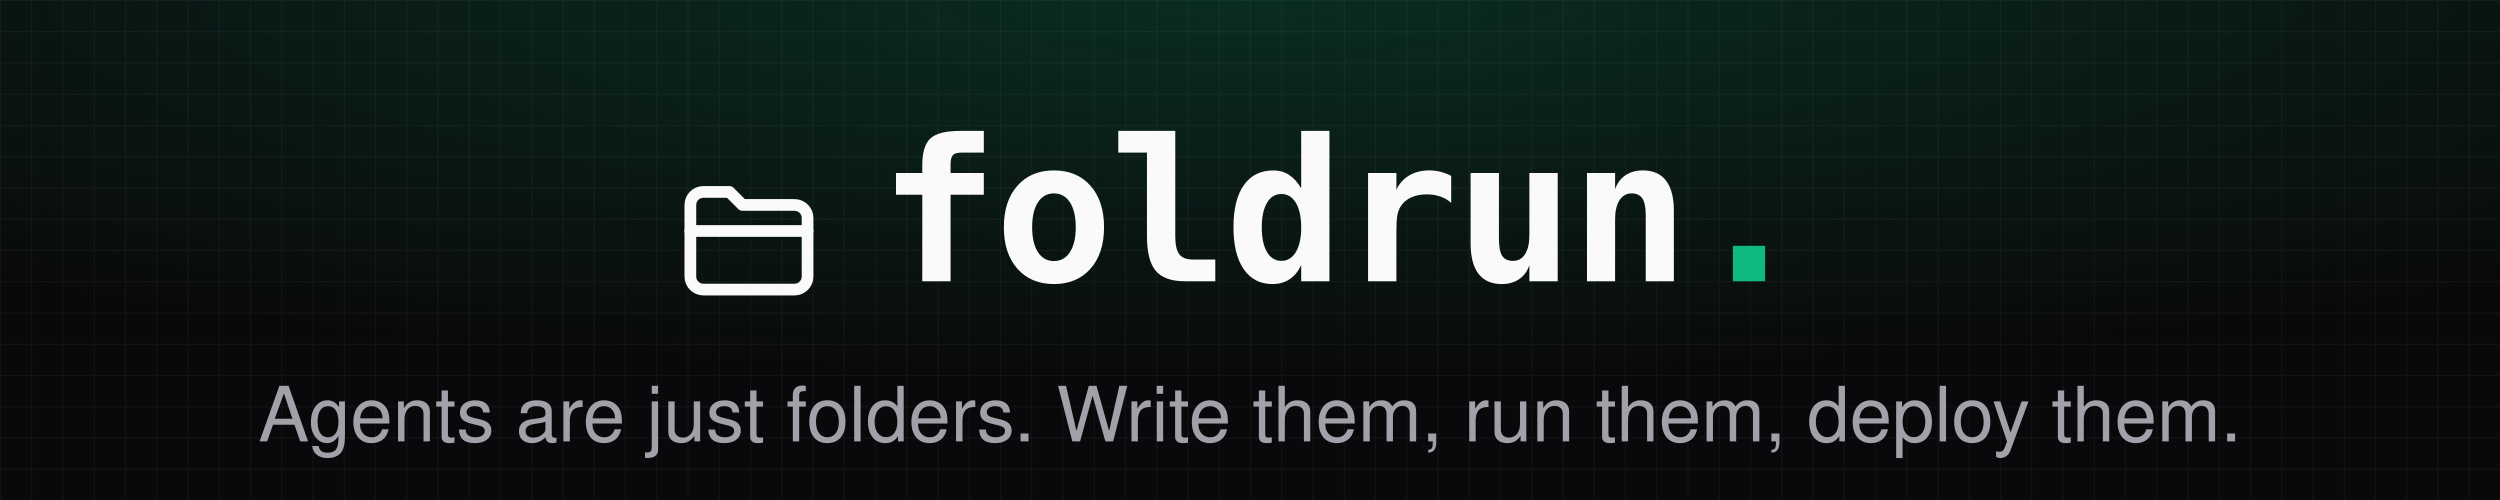
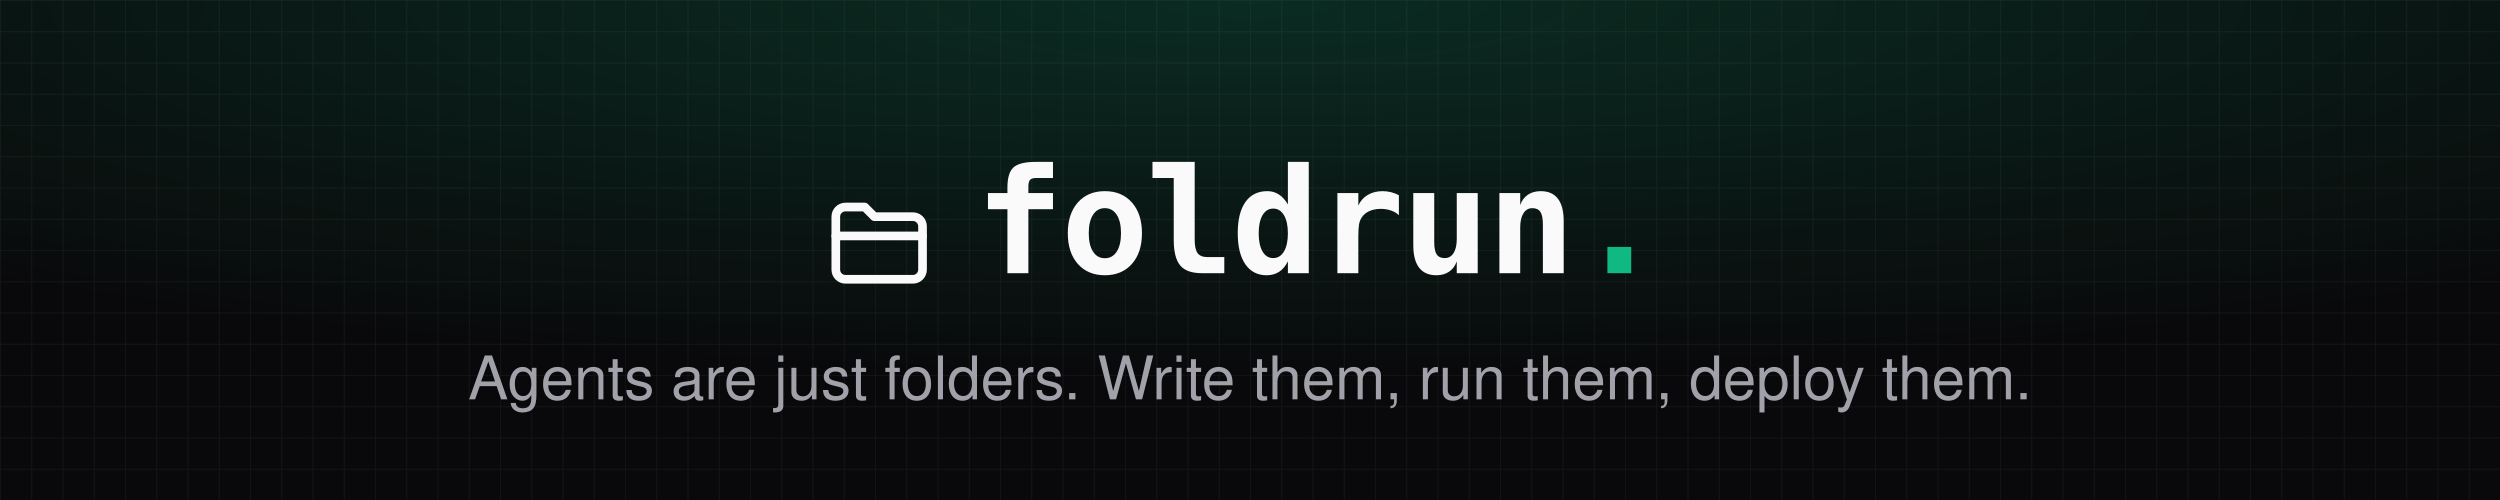
<svg xmlns="http://www.w3.org/2000/svg" width="1920" height="384" viewBox="0 0 1920 384">
  <defs>
    <pattern id="grid" width="24" height="24" patternUnits="userSpaceOnUse">
      <path d="M24 0H0v24" fill="none" stroke="#18181b" stroke-width="1" />
    </pattern>
    <radialGradient id="glow" cx="50%" cy="0%" r="75%">
      <stop offset="0%" stop-color="#10b981" stop-opacity="0.20" />
      <stop offset="100%" stop-color="#10b981" stop-opacity="0" />
    </radialGradient>
  </defs>
  <rect width="1920" height="384" fill="#09090b" />
  <rect width="1920" height="384" fill="url(#grid)" />
  <rect width="1920" height="384" fill="url(#glow)" />
-   <g transform="translate(515.2 122.4) scale(5)" fill="none" stroke="#fafafa" stroke-width="1.8" stroke-linecap="round" stroke-linejoin="round">
+   <g transform="translate(630.8 140.5) scale(3.7)" fill="none" stroke="#fafafa" stroke-width="1.8" stroke-linecap="round" stroke-linejoin="round">
    <path d="M3 7a2 2 0 0 1 2-2h4l2 2h8a2 2 0 0 1 2 2v9a2 2 0 0 1-2 2H5a2 2 0 0 1-2-2Z" />
    <path d="M3 11h18" />
  </g>
-   <text x="675.2" y="216.0" font-family="ui-monospace, SFMono-Regular, Menlo, monospace" font-size="152.0" font-weight="600" letter-spacing="-3.04" fill="#fafafa">foldrun<tspan fill="#10b981">.</tspan>
+   <text x="749.2" y="209.8" font-family="ui-monospace, SFMono-Regular, Menlo, monospace" font-size="112.5" font-weight="600" letter-spacing="-2.25" fill="#fafafa">foldrun<tspan fill="#10b981">.</tspan>
  </text>
-   <text x="960" y="339.0" text-anchor="middle" font-family="-apple-system, BlinkMacSystemFont, Helvetica, Arial, sans-serif" font-size="58.6" fill="#a1a1aa">Agents are just folders. Write them, run them, deploy them.</text>
+   <text x="960" y="306.7" text-anchor="middle" font-family="-apple-system, BlinkMacSystemFont, Helvetica, Arial, sans-serif" font-size="46.2" fill="#a1a1aa">Agents are just folders. Write them, run them, deploy them.</text>
</svg>
